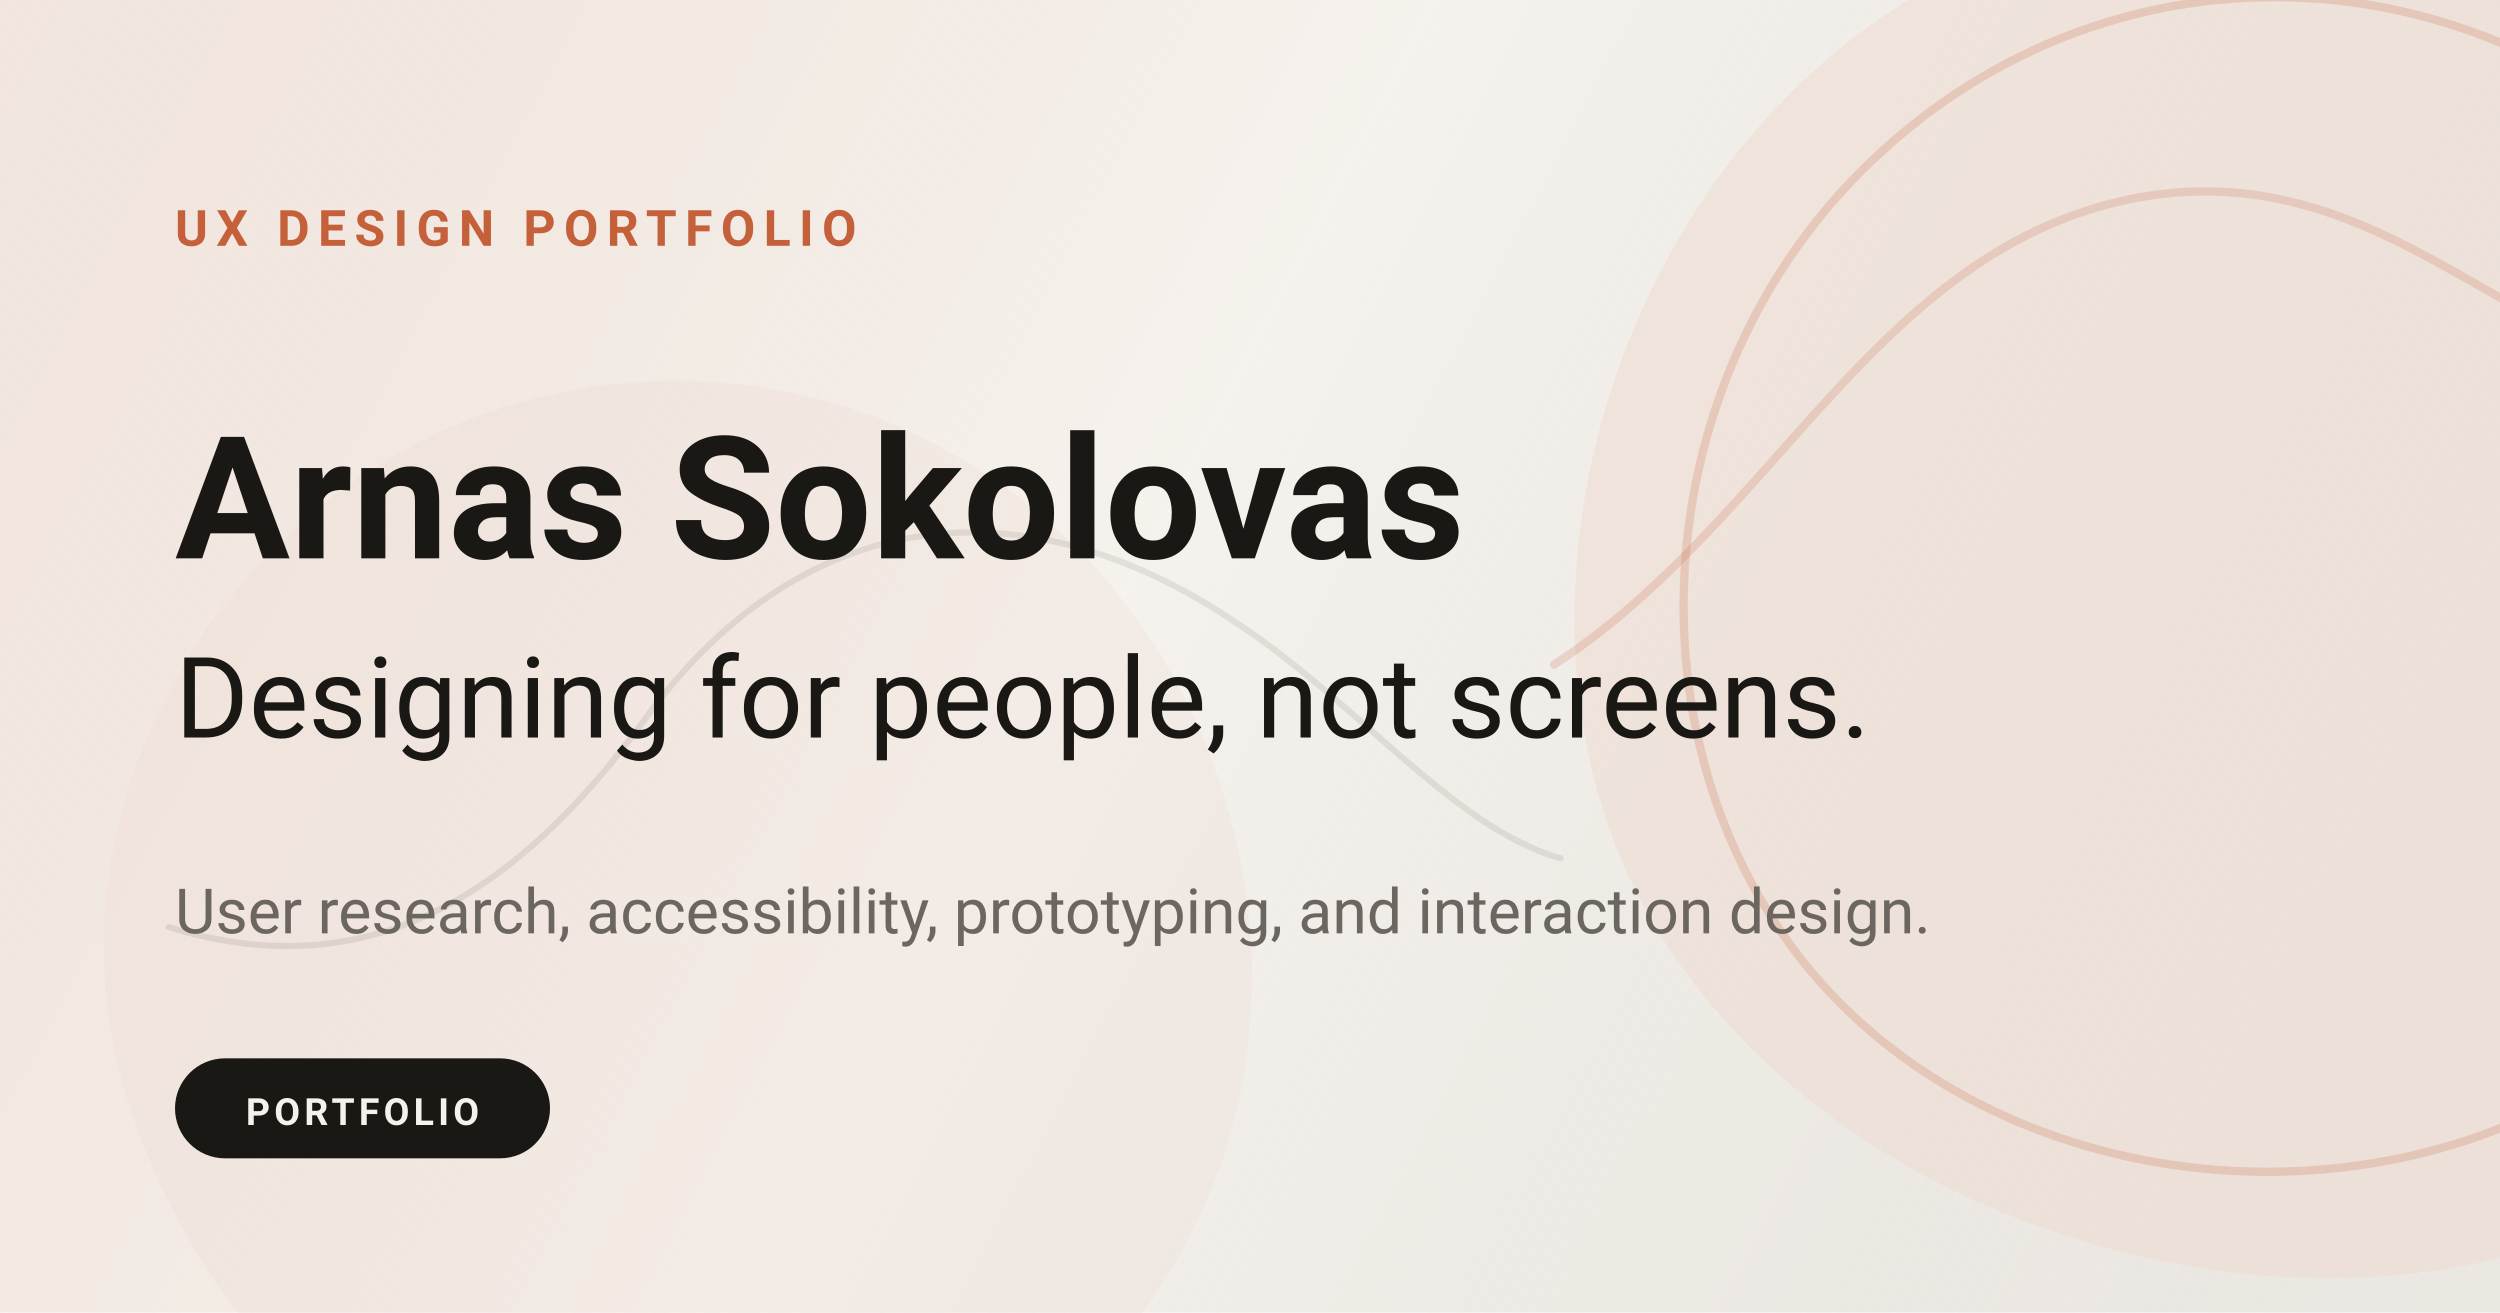
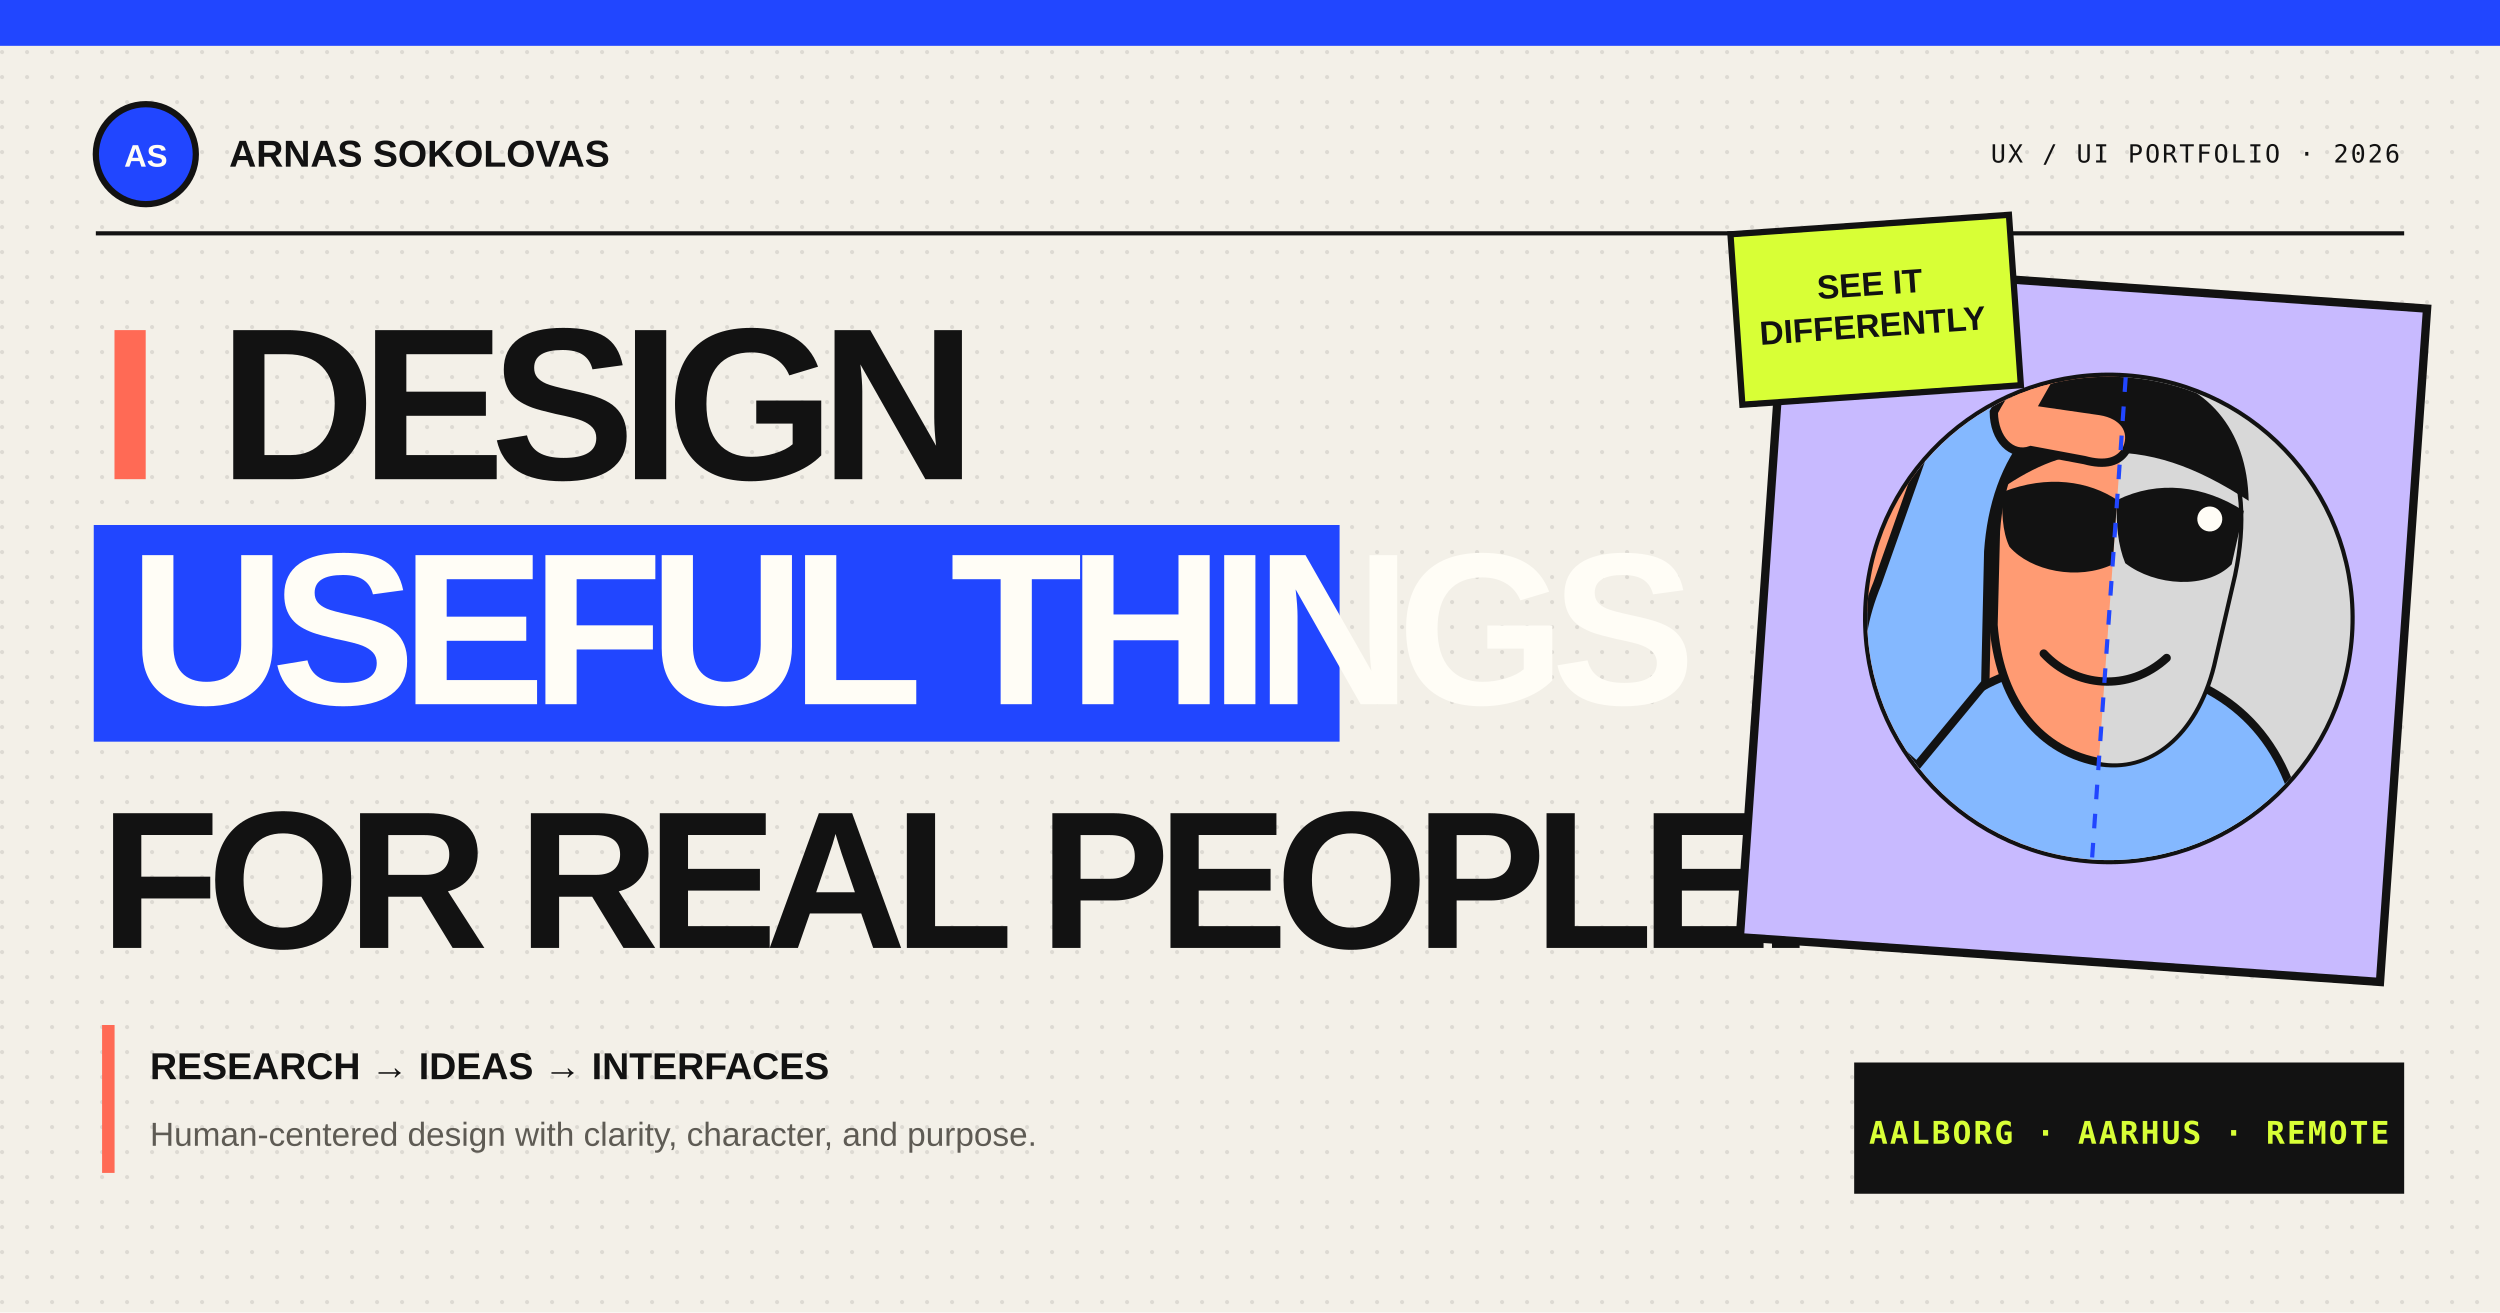
- <svg xmlns="http://www.w3.org/2000/svg" viewBox="0 0 1200 630" role="img" aria-label="Arnas Sokolovas UX Design Portfolio preview">
-   <rect width="1200" height="630" fill="#F5F2ED" />
-   <path d="M0 0H1200V630H0Z" fill="url(#bg)" />
-   <g opacity="0.86">
-     <path d="M782 421C716 280 778 74 930 -8C1089 -96 1284 -44 1385 98C1490 246 1445 450 1297 559C1143 673 865 599 782 421Z" fill="#EDD9CF" opacity="0.58" />
-     <path d="M865 461C777 349 792 173 904 72C1024 -37 1204 -22 1309 100C1414 224 1392 408 1268 503C1147 597 957 577 865 461Z" fill="none" stroke="#C4603A" stroke-width="4" opacity="0.24" />
-     <path d="M746 319C855 248 902 115 1031 94C1168 73 1230 216 1359 173C1440 147 1478 70 1508 12" fill="none" stroke="#C4603A" stroke-width="4" stroke-linecap="round" opacity="0.22" />
+ <svg xmlns="http://www.w3.org/2000/svg" viewBox="0 0 1200 630" role="img" aria-label="Arnas Sokolovas UX UI designer portfolio preview">
+   <defs>
+     <pattern id="dots" width="12" height="12" patternUnits="userSpaceOnUse">
+       <circle cx="1" cy="1" r="1" fill="#121212" opacity=".1" />
+     </pattern>
+     <clipPath id="portrait">
+       <circle cx="1012" cy="296" r="116" />
+     </clipPath>
+   </defs>
+   <rect width="1200" height="630" fill="#F3F0E8" />
+   <rect width="1200" height="630" fill="url(#dots)" />
+   <rect x="0" y="0" width="1200" height="22" fill="#2146FF" />
+   <rect x="46" y="50" width="48" height="48" rx="24" fill="#2146FF" stroke="#121212" stroke-width="3" />
+   <text x="70" y="80" text-anchor="middle" fill="#FFFDF6" font-family="Arial, sans-serif" font-size="15" font-weight="700">AS</text>
+   <text x="110" y="80" fill="#121212" font-family="Arial, sans-serif" font-size="18" font-weight="700">ARNAS SOKOLOVAS</text>
+   <text x="1152" y="78" text-anchor="end" fill="#121212" font-family="monospace" font-size="12" letter-spacing="1">UX / UI PORTFOLIO · 2026</text>
+   <path d="M46 112H1154" stroke="#121212" stroke-width="2" />
+   <text x="48" y="230" fill="#FF6A55" font-family="Arial, sans-serif" font-size="104" font-weight="900" letter-spacing="-7">I</text>
+   <text x="105" y="230" fill="#121212" font-family="Arial, sans-serif" font-size="104" font-weight="900" letter-spacing="-7">DESIGN</text>
+   <rect x="45" y="252" width="598" height="104" fill="#2146FF" />
+   <text x="62" y="338" fill="#FFFDF6" font-family="Arial, sans-serif" font-size="104" font-weight="900" letter-spacing="-7">USEFUL THINGS</text>
+   <text x="48" y="455" fill="#121212" font-family="Arial, sans-serif" font-size="94" font-weight="900" letter-spacing="-6">FOR REAL PEOPLE.</text>
+   <path d="M52 492V563" stroke="#FF6A55" stroke-width="6" />
+   <text x="72" y="518" fill="#121212" font-family="Arial, sans-serif" font-size="18" font-weight="700">RESEARCH → IDEAS → INTERFACES</text>
+   <text x="72" y="550" fill="#5E5B54" font-family="Arial, sans-serif" font-size="16">Human-centered design with clarity, character, and purpose.</text>
+   <g transform="rotate(4 1000 300)">
+     <rect x="846" y="137" width="308" height="324" fill="#C8BAFF" stroke="#121212" stroke-width="4" />
+     <circle cx="1012" cy="296" r="116" fill="#D8FF36" stroke="#121212" stroke-width="4" />
+     <g clip-path="url(#portrait)">
+       <rect x="896" y="180" width="116" height="232" fill="#FF9B73" />
+       <rect x="1012" y="180" width="116" height="232" fill="#D8D8D8" />
+       <path d="M913 415C920 350 950 329 982 321H1045C1085 331 1110 361 1116 415Z" fill="#84B8FF" stroke="#121212" stroke-width="4" />
+       <path d="M955 258C955 209 983 181 1017 184C1057 187 1077 220 1070 271L1063 315C1057 349 1036 368 1011 365C981 361 962 337 957 303Z" fill="#FF9B73" stroke="#121212" stroke-width="4" />
+       <path d="M1012 184C1057 187 1077 220 1070 271L1063 315C1057 349 1036 368 1012 365Z" fill="#D8D8D8" />
+       <path d="M953 240C952 198 979 174 1018 177C1051 179 1072 201 1075 235C1048 220 1026 214 1001 217C983 219 969 227 953 240Z" fill="#121212" />
+       <path d="M957 239C978 229 998 231 1012 239V270C996 279 973 276 962 265C958 258 957 248 957 239ZM1012 239C1031 228 1053 229 1073 240L1069 266C1058 279 1033 279 1018 269C1014 261 1012 250 1012 239Z" fill="#121212" />
+       <circle cx="1057" cy="245" r="6" fill="#FFFDF6" />
+       <path d="M982 315C998 330 1024 331 1041 313" fill="none" stroke="#121212" stroke-width="4" stroke-linecap="round" />
+       <path d="M925 373C893 350 889 320 900 287L918 222C923 204 936 190 951 187L969 210C957 226 952 246 952 268L955 331Z" fill="#84B8FF" stroke="#121212" stroke-width="4" />
+       <path d="M950 201C958 183 973 162 990 153C1003 147 1016 151 1018 161C1018 169 1011 174 1002 174L985 172L974 195L1001 197C1012 198 1018 205 1015 214C1012 221 1005 223 995 221L969 218C960 222 951 214 950 201Z" fill="#FF9B73" stroke="#121212" stroke-width="4" />
+     </g>
+     <path d="M1012 180V412" stroke="#2146FF" stroke-width="2" stroke-dasharray="7 7" />
+     <rect x="823" y="115" width="134" height="82" fill="#D8FF36" stroke="#121212" stroke-width="3" transform="rotate(-8 890 156)" />
+     <text x="888" y="149" text-anchor="middle" fill="#121212" font-family="Arial, sans-serif" font-size="16" font-weight="900" transform="rotate(-8 890 156)">SEE IT</text>
+     <text x="888" y="169" text-anchor="middle" fill="#121212" font-family="Arial, sans-serif" font-size="16" font-weight="900" transform="rotate(-8 890 156)">DIFFERENTLY</text>
  </g>
-   <g opacity="0.7">
-     <path d="M60 524C20 393 101 245 234 198C382 147 537 227 586 377C637 533 553 688 401 731C249 774 105 674 60 524Z" fill="#EDD9CF" opacity="0.36" />
-     <path d="M81 445C178 475 249 428 309 346C382 245 487 228 592 298C652 337 697 397 749 412" fill="none" stroke="#6B6760" stroke-width="3" stroke-linecap="round" opacity="0.2" />
-   </g>
-   <text x="84" y="118" fill="#C4603A" font-family="Roboto, Arial, sans-serif" font-size="24" font-weight="700" letter-spacing="4">UX DESIGN PORTFOLIO</text>
-   <text x="84" y="268" fill="#1A1814" font-family="Roboto, Arial, sans-serif" font-size="82" font-weight="700">Arnas Sokolovas</text>
-   <text x="84" y="354" fill="#1A1814" font-family="Roboto, Arial, sans-serif" font-size="54" font-weight="400">Designing for people, not screens.</text>
-   <text x="84" y="448" fill="#6B6760" font-family="Roboto, Arial, sans-serif" font-size="30" font-weight="400">User research, accessibility, prototyping, and interaction design.</text>
-   <g transform="translate(84 508)">
-     <rect width="180" height="48" rx="24" fill="#1A1814" />
-     <text x="90" y="32" text-anchor="middle" fill="#F5F2ED" font-family="Roboto, Arial, sans-serif" font-size="18" font-weight="700" letter-spacing="2">PORTFOLIO</text>
-   </g>
-   <defs>
-     <linearGradient id="bg" x1="0" x2="1200" y1="0" y2="630" gradientUnits="userSpaceOnUse">
-       <stop stop-color="#EDD9CF" stop-opacity="0.48" />
-       <stop offset="0.45" stop-color="#F5F2ED" stop-opacity="0.9" />
-       <stop offset="1" stop-color="#DDD9D3" stop-opacity="0.45" />
-     </linearGradient>
-   </defs>
+   <rect x="890" y="510" width="264" height="63" fill="#121212" />
+   <text x="1022" y="549" text-anchor="middle" fill="#D8FF36" font-family="monospace" font-size="15" font-weight="700" letter-spacing="1">AALBORG · AARHUS · REMOTE</text>
</svg>
